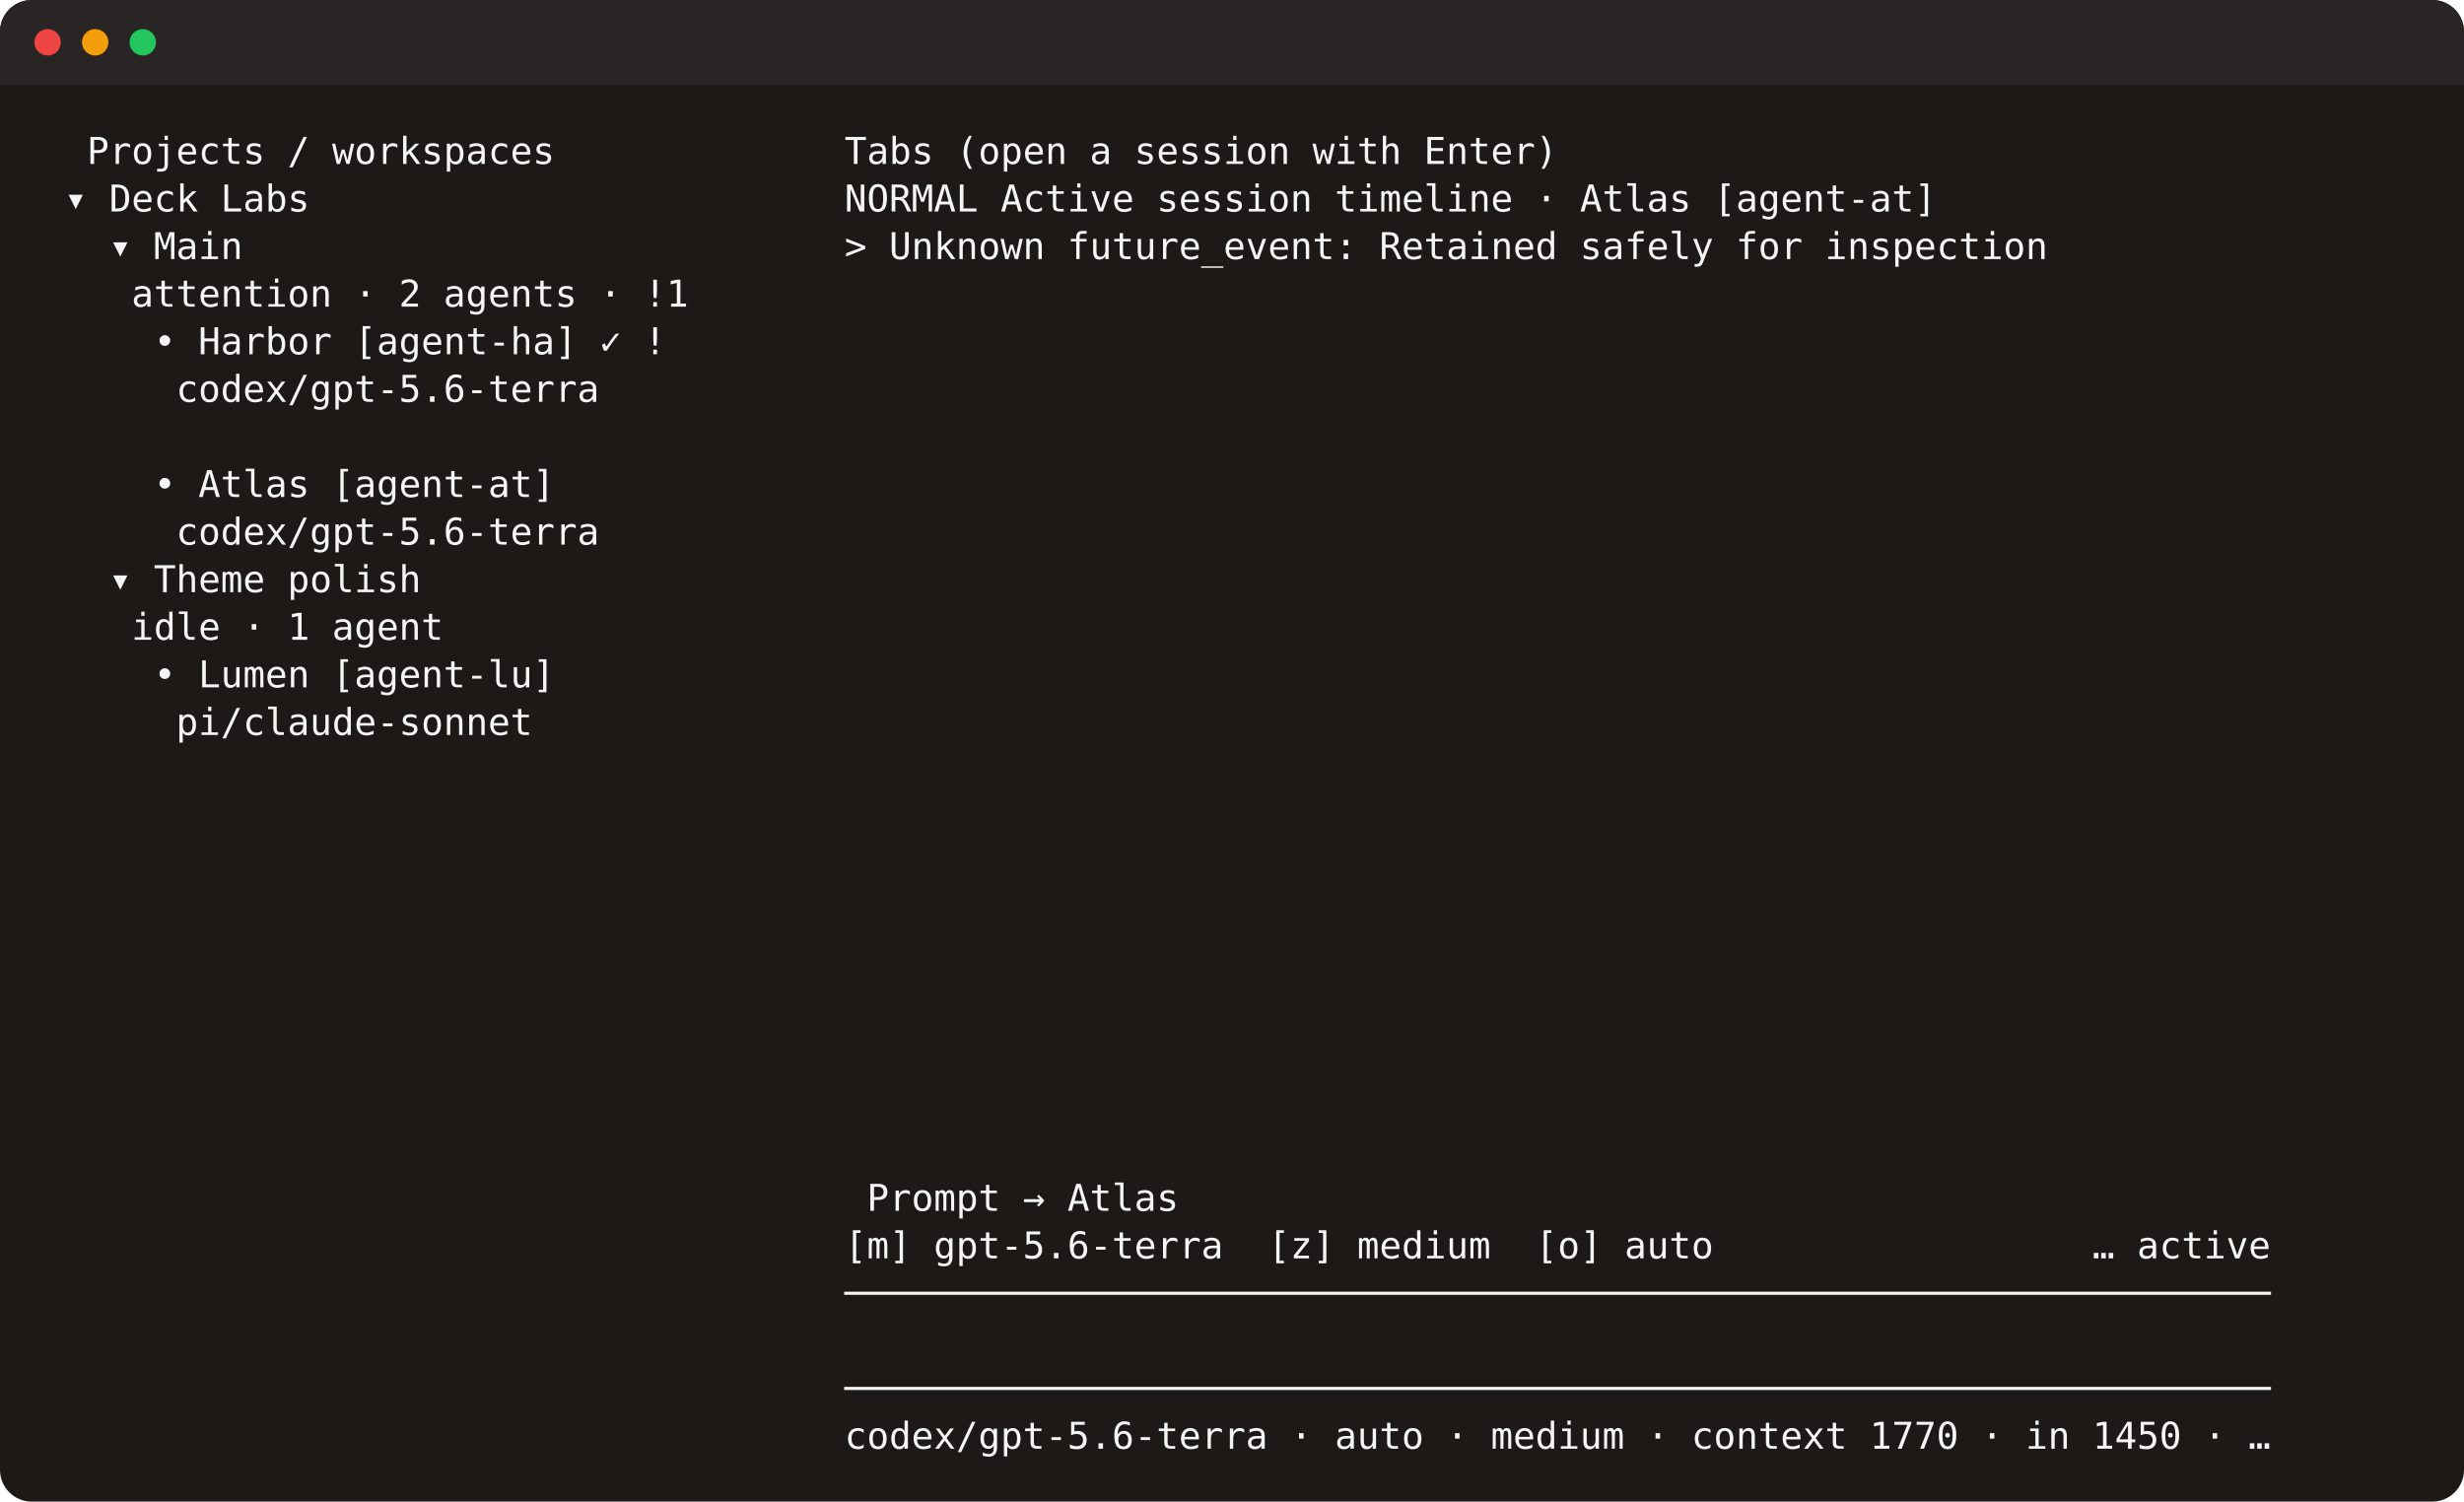
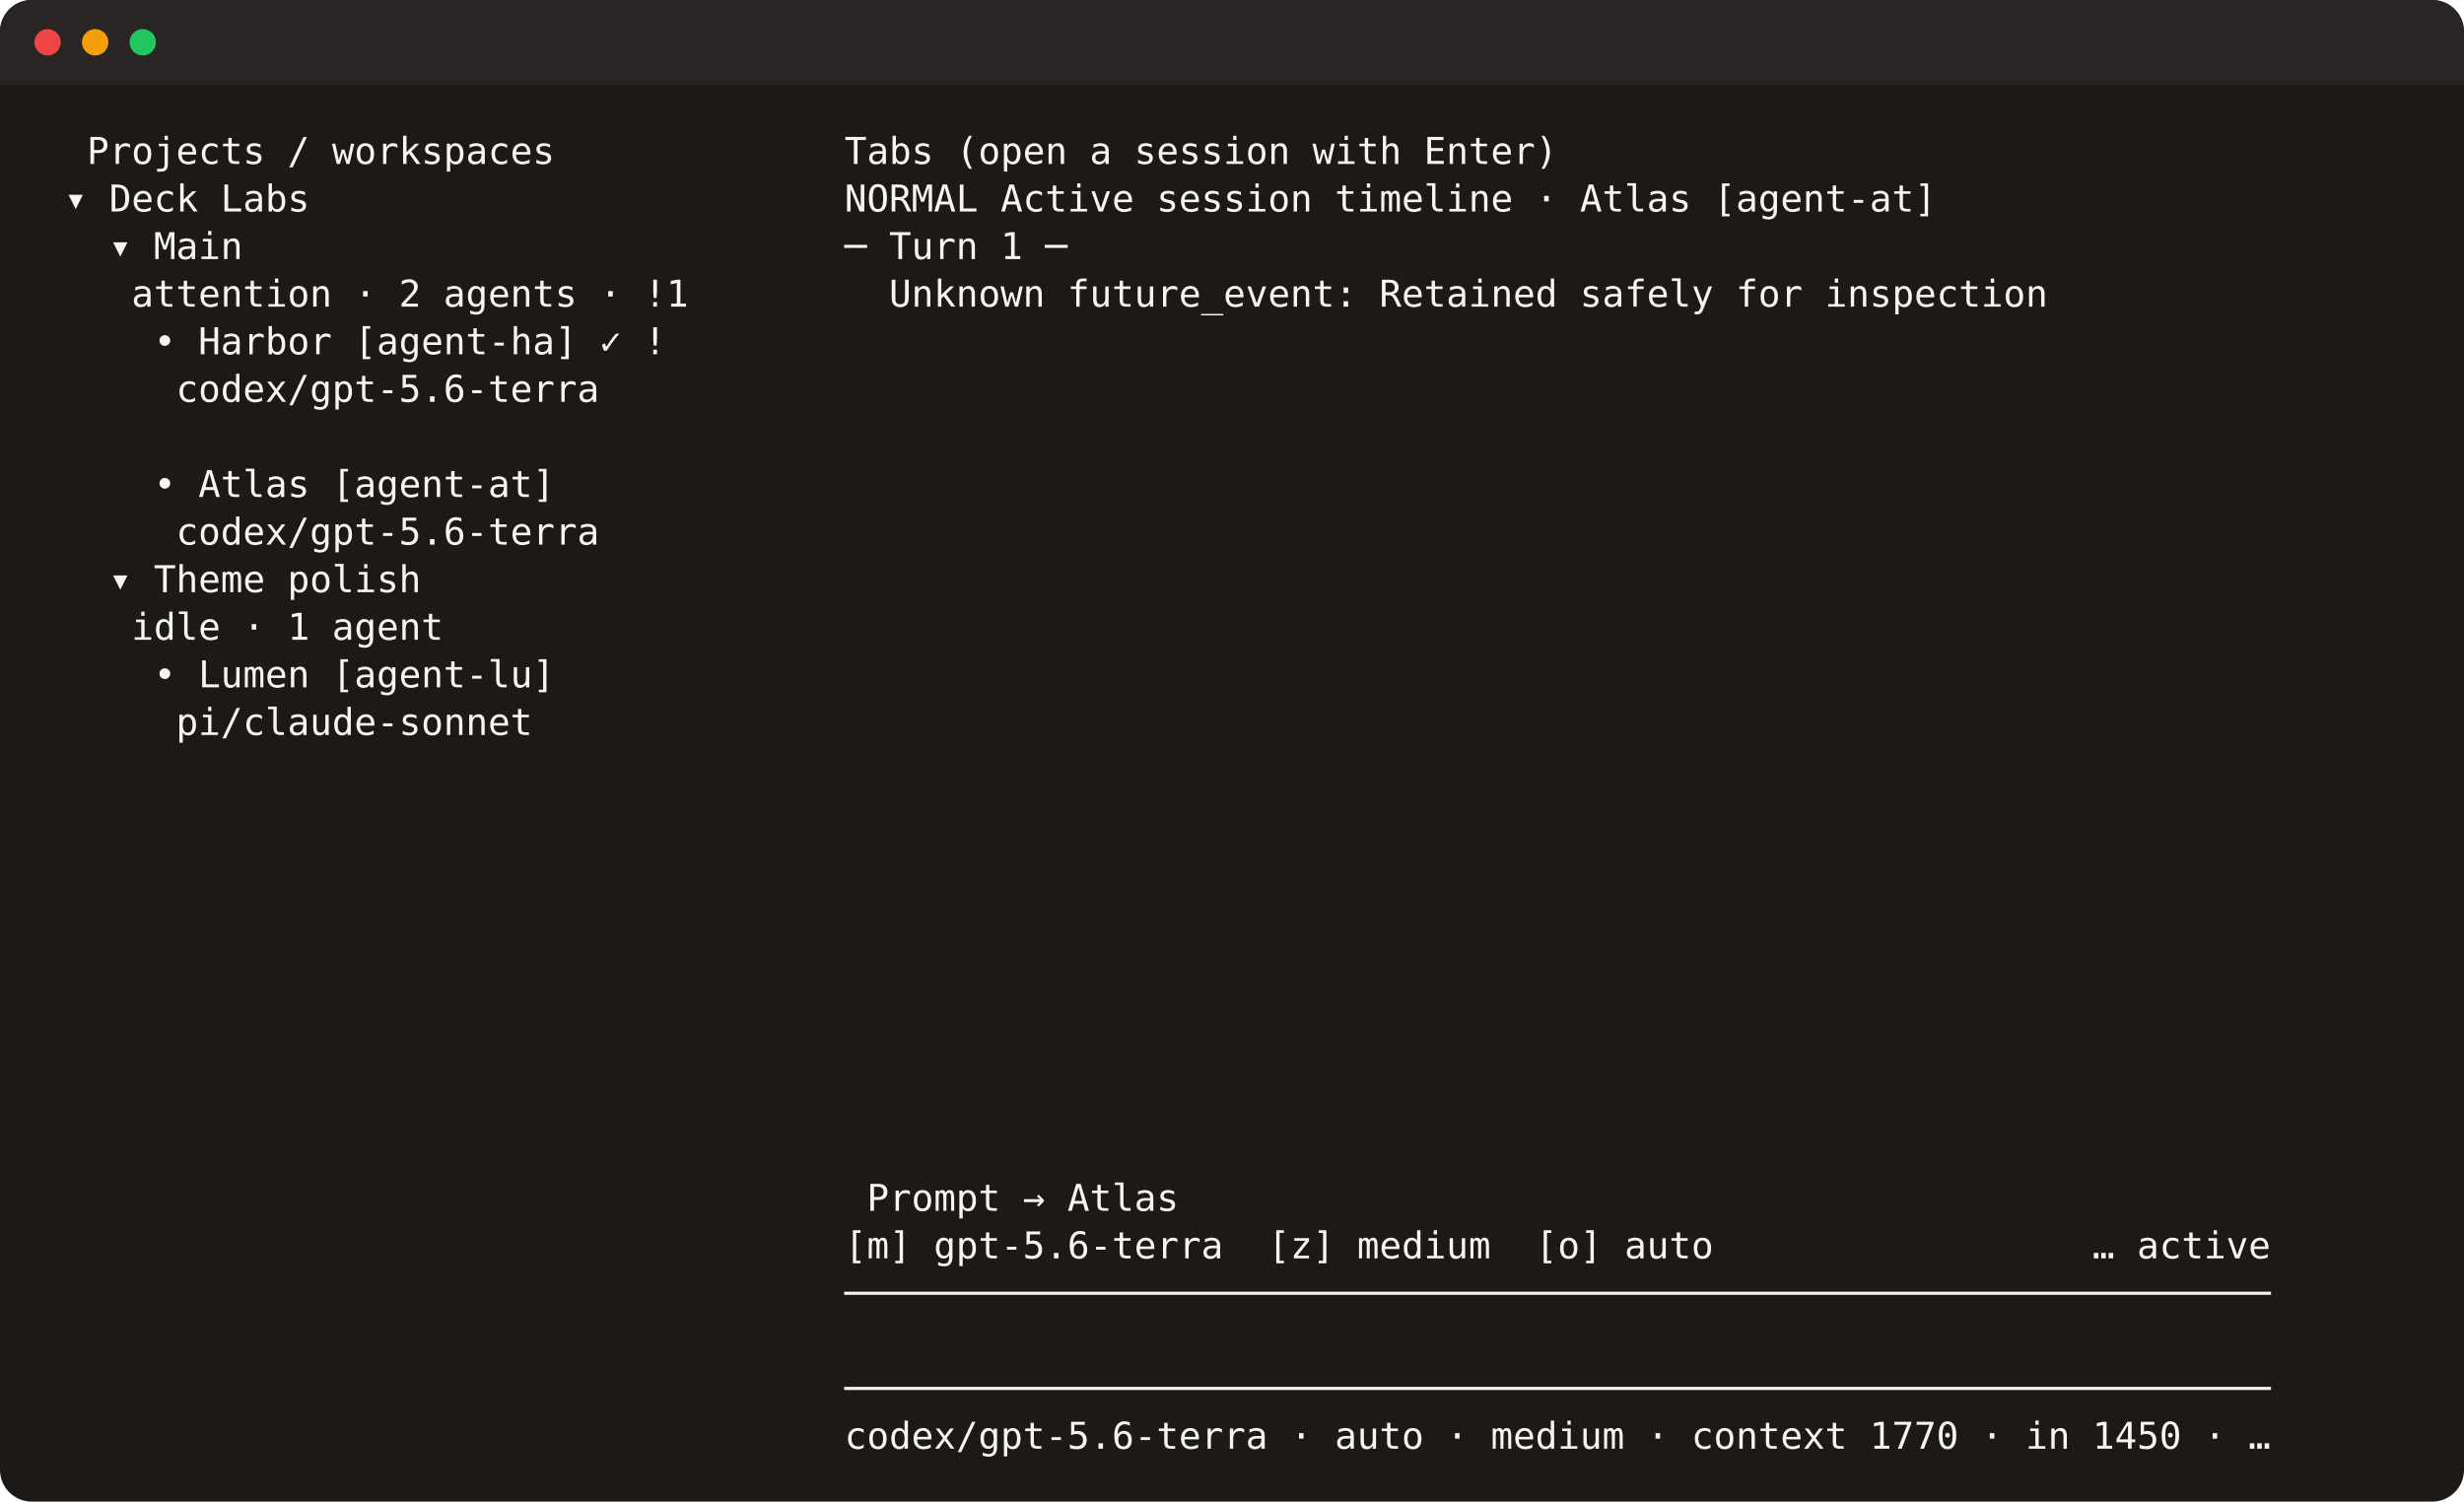
<svg xmlns="http://www.w3.org/2000/svg" width="932" height="568" viewBox="0 0 932 568">
  <rect width="932" height="568" rx="12" fill="#1c1917" />
  <rect width="932" height="32" rx="12" fill="#292524" />
  <rect y="20" width="932" height="12" fill="#292524" />
  <circle cx="18" cy="16" r="5" fill="#ef4444" />
  <circle cx="36" cy="16" r="5" fill="#f59e0b" />
  <circle cx="54" cy="16" r="5" fill="#22c55e" />
  <g fill="#f5f5f4" font-family="SFMono-Regular, Menlo, Consolas, monospace" font-size="14" xml:space="preserve">
    <text x="16" y="62">  Projects / workspaces             Tabs (open a session with Enter)                                </text>
    <text x="16" y="80"> ▾ Deck Labs                        NORMAL Active session timeline · Atlas [agent-at]               </text>
-     <text x="16" y="98">   ▾ Main                           &gt; Unknown future_event: Retained safely for inspection          </text>
-     <text x="16" y="116">    attention · 2 agents · !1                                                                       </text>
+     <text x="16" y="98">   ▾ Main                           ─ Turn 1 ─                                                      </text>
+     <text x="16" y="116">    attention · 2 agents · !1         Unknown future_event: Retained safely for inspection          </text>
    <text x="16" y="134">     • Harbor [agent-ha] ✓ !                                                                        </text>
    <text x="16" y="152">      codex/gpt-5.6-terra                                                                           </text>
    <text x="16" y="170">                                                                                                    </text>
    <text x="16" y="188">     • Atlas [agent-at]                                                                             </text>
    <text x="16" y="206">      codex/gpt-5.6-terra                                                                           </text>
    <text x="16" y="224">   ▾ Theme polish                                                                                   </text>
    <text x="16" y="242">    idle · 1 agent                                                                                  </text>
    <text x="16" y="260">     • Lumen [agent-lu]                                                                             </text>
    <text x="16" y="278">      pi/claude-sonnet                                                                              </text>
    <text x="16" y="296" />
    <text x="16" y="314" />
    <text x="16" y="332" />
    <text x="16" y="350" />
    <text x="16" y="368" />
    <text x="16" y="386" />
    <text x="16" y="404" />
    <text x="16" y="422" />
    <text x="16" y="440" />
    <text x="16" y="458">                                     Prompt → Atlas                                                 </text>
    <text x="16" y="476">                                    [m] gpt-5.6-terra  [z] medium  [o] auto                 … active</text>
    <text x="16" y="494">                                    ────────────────────────────────────────────────────────────────</text>
    <text x="16" y="512">                                                                                                    </text>
    <text x="16" y="530">                                    ────────────────────────────────────────────────────────────────</text>
    <text x="16" y="548">                                    codex/gpt-5.6-terra · auto · medium · context 1770 · in 1450 · …</text>
  </g>
</svg>
